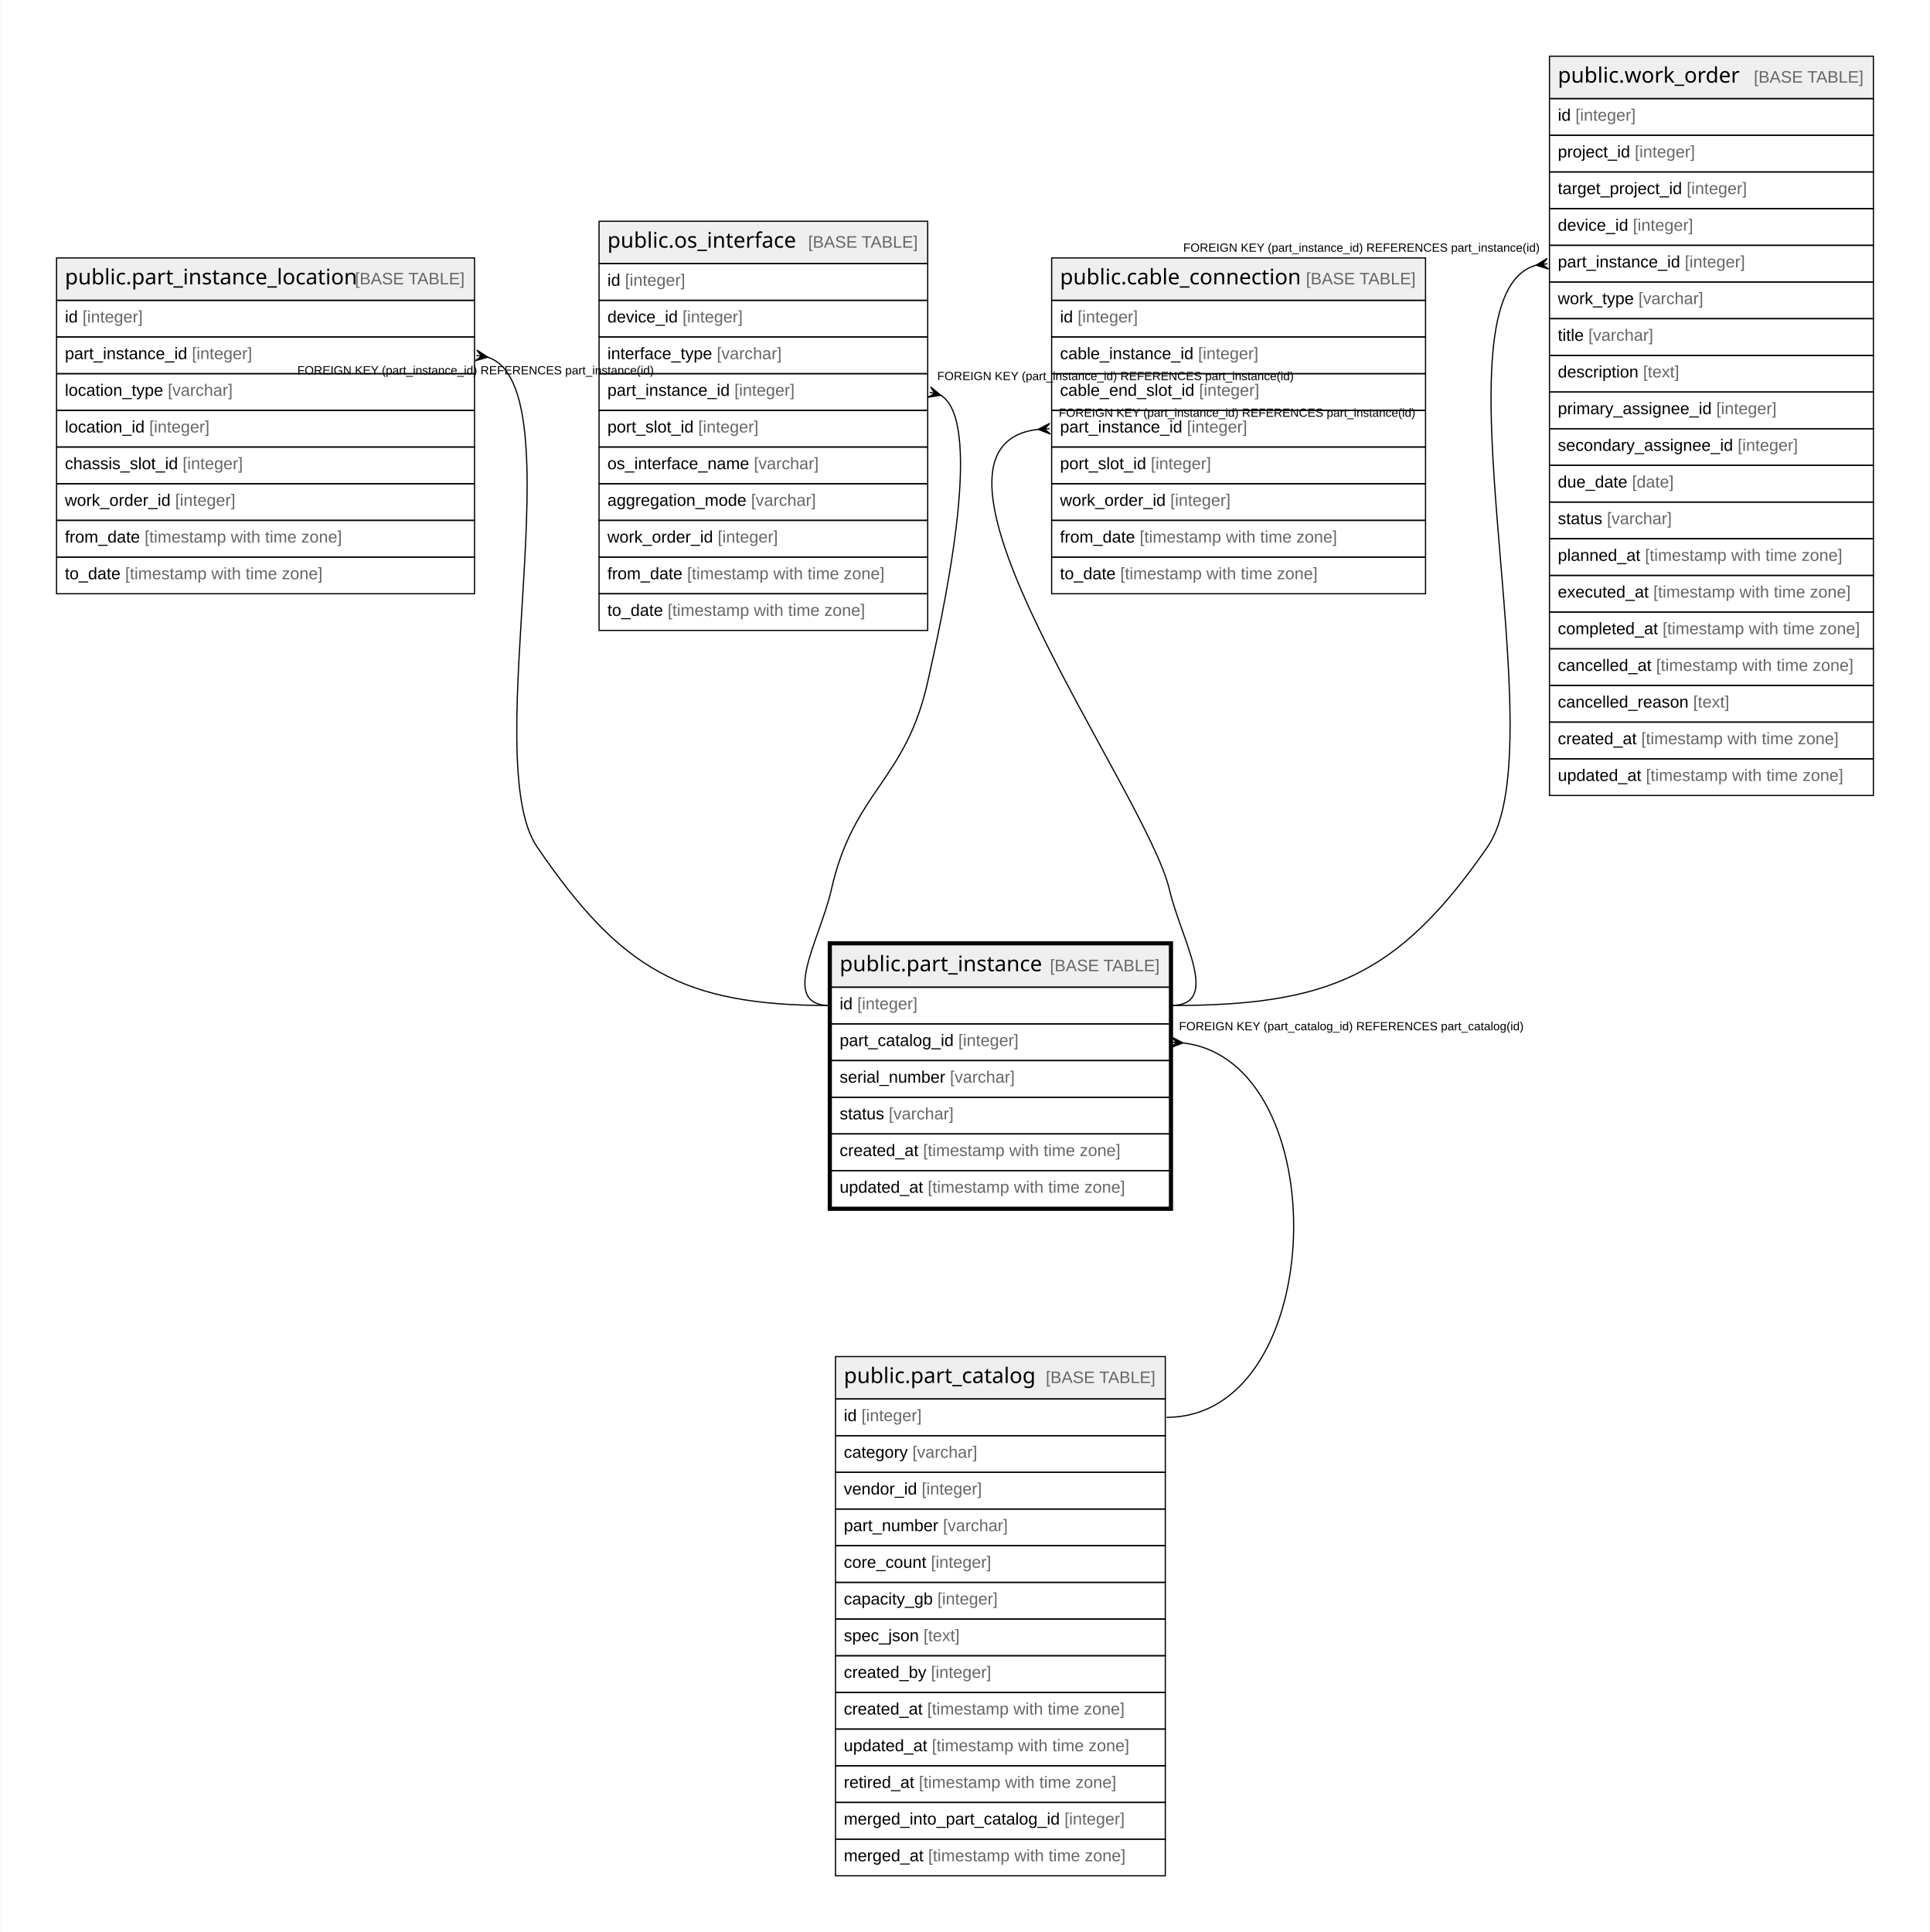
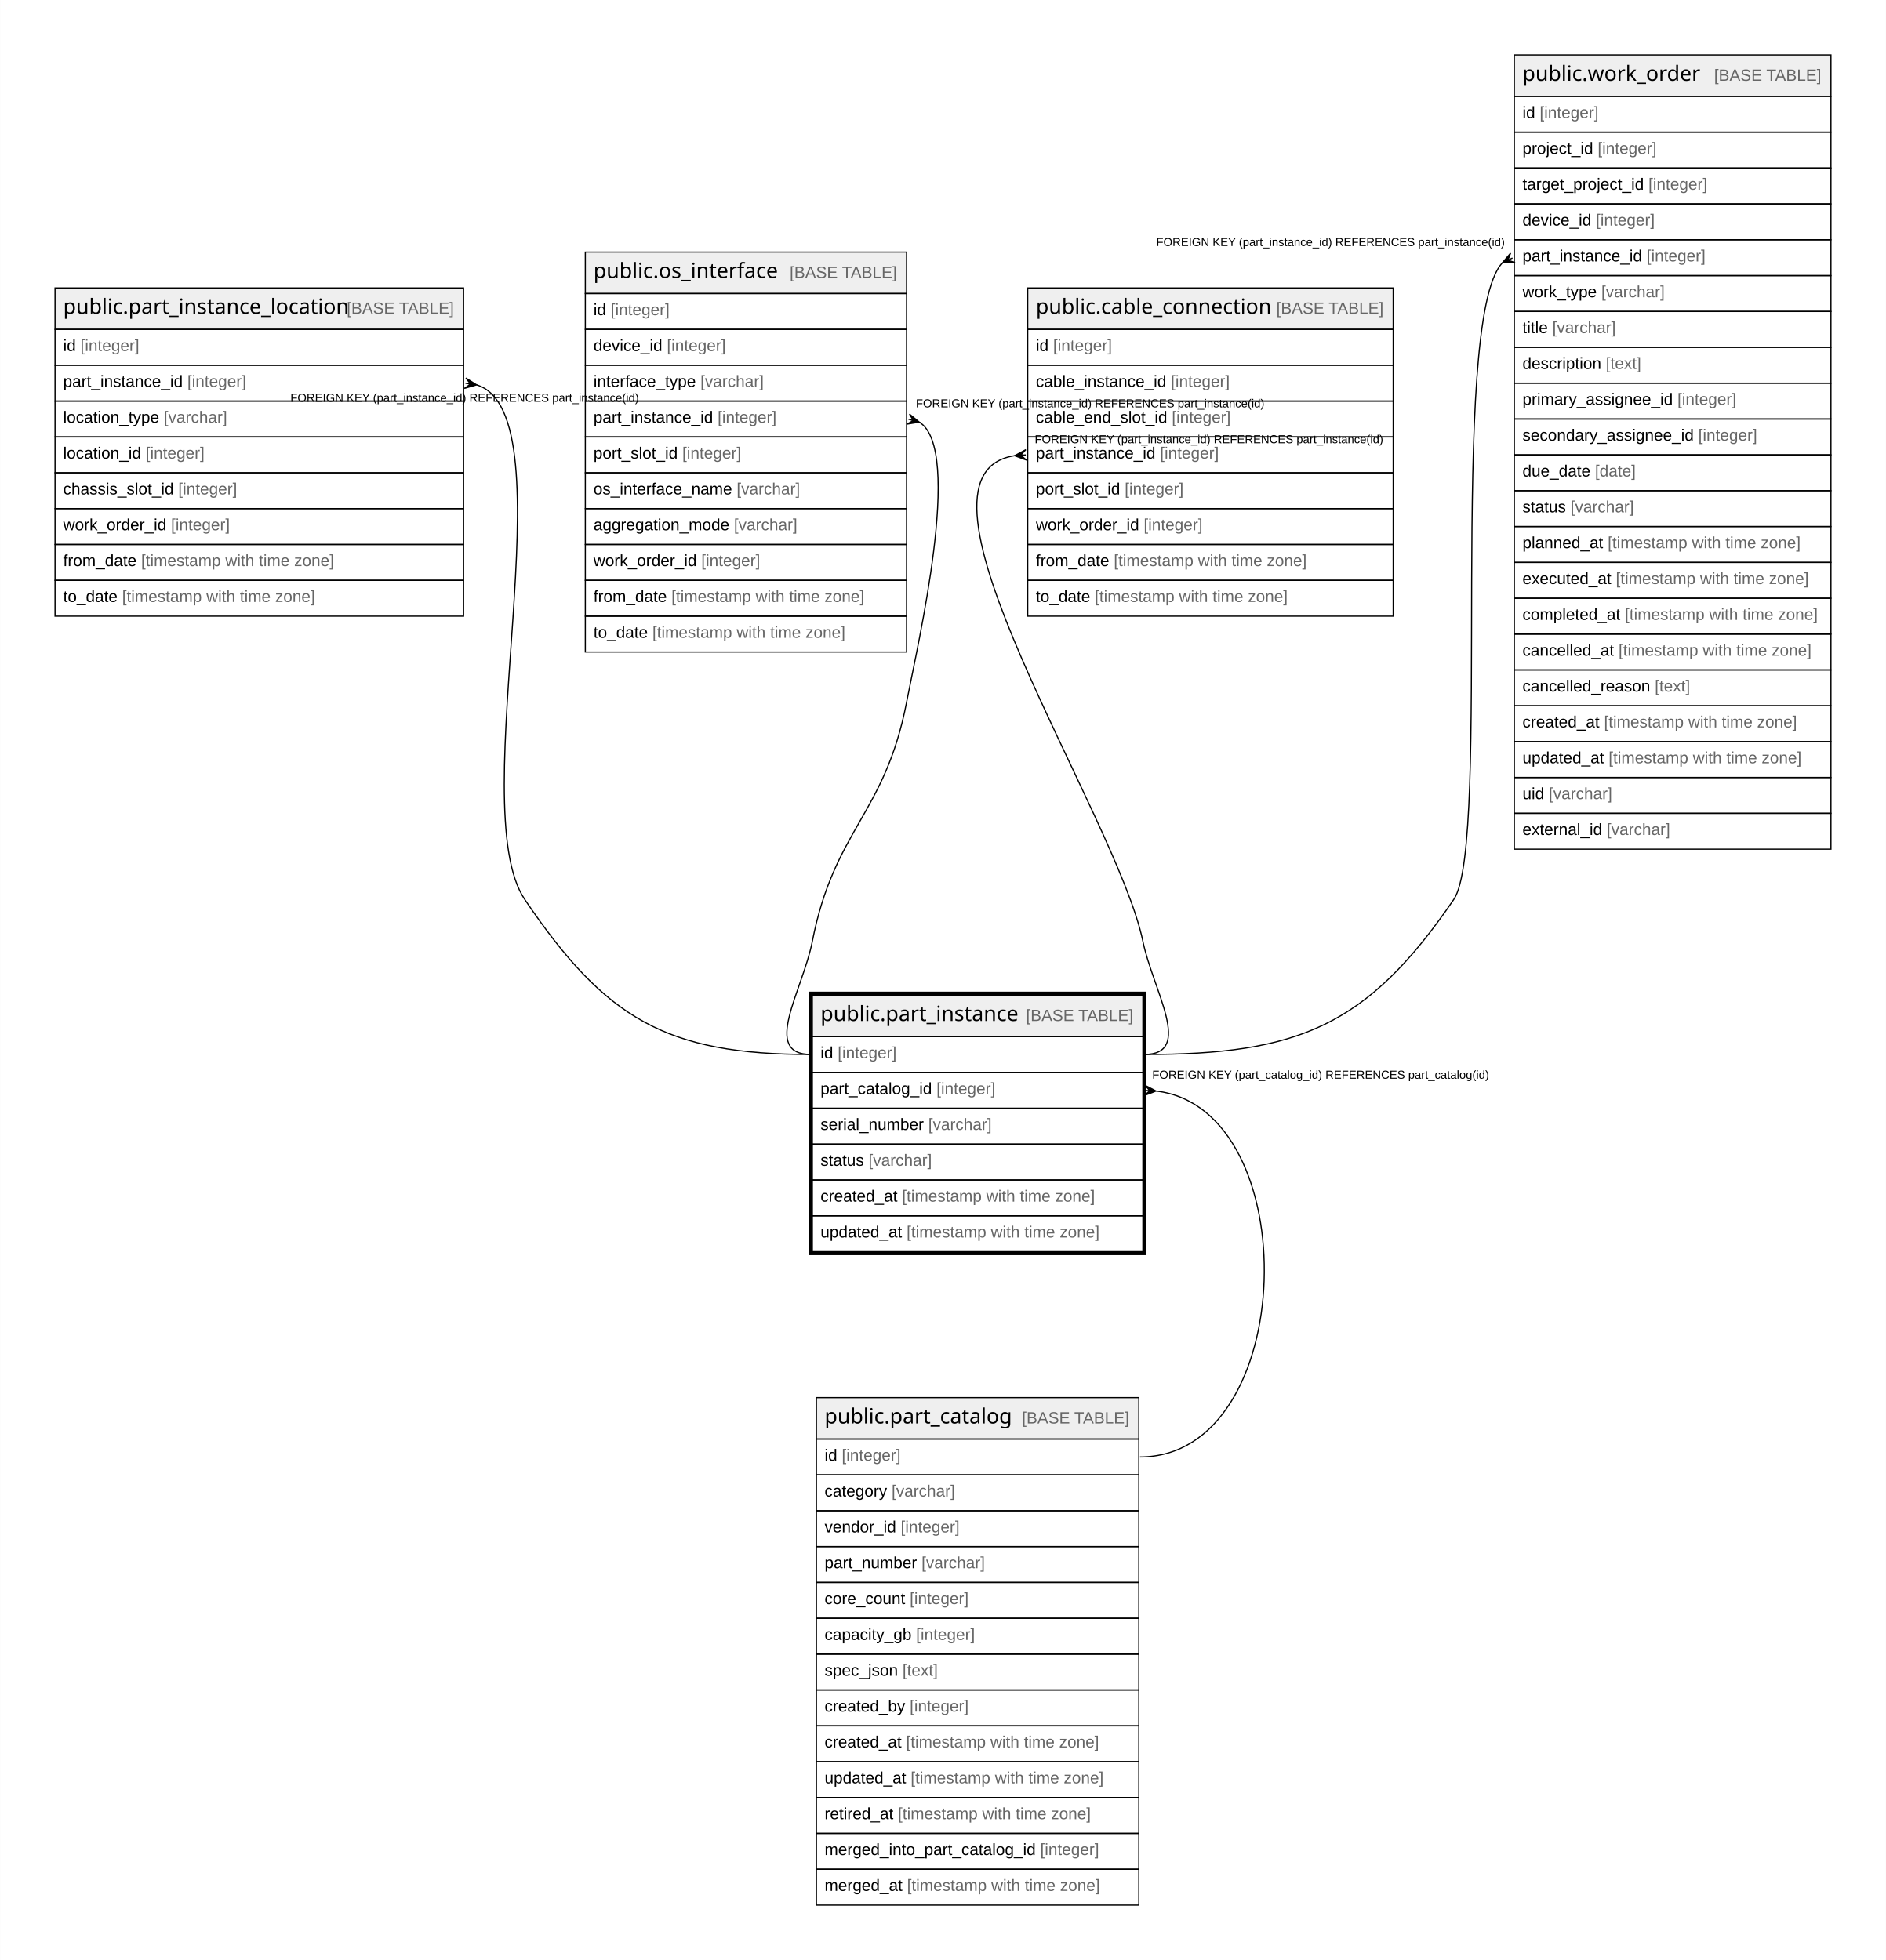
- <svg xmlns="http://www.w3.org/2000/svg" width="1620pt" height="1622pt" viewBox="0.00 0.00 1619.84 1622.40">
-   <g id="graph0" class="graph" transform="scale(1 1) rotate(0) translate(4 1618.4)">
-     <polygon fill="white" stroke="none" points="-4,4 -4,-1618.4 1615.84,-1618.4 1615.84,4 -4,4" />
+ <svg xmlns="http://www.w3.org/2000/svg" width="1620pt" height="1684pt" viewBox="0.00 0.00 1619.84 1684.00">
+   <g id="graph0" class="graph" transform="scale(1 1) rotate(0) translate(4 1680)">
+     <polygon fill="white" stroke="none" points="-4,4 -4,-1680 1615.84,-1680 1615.84,4 -4,4" />
    <g id="node1" class="node">
      <polygon fill="#efefef" stroke="none" points="693.69,-789.4 693.69,-825 977.63,-825 977.63,-789.4 693.69,-789.4" />
      <polygon fill="none" stroke="black" points="693.69,-789.4 693.69,-825 977.63,-825 977.63,-789.4 693.69,-789.4" />
      <text text-anchor="start" x="700.69" y="-802.8" font-family="Arial Bold" font-size="18.00">public.part_instance</text>
      <text text-anchor="start" x="846.14" y="-802.8" font-family="Arial" font-size="14.00">    </text>
      <text text-anchor="start" x="877.26" y="-802.8" font-family="Arial" font-size="14.00" fill="#666666">[BASE TABLE]</text>
      <polygon fill="none" stroke="black" points="693.69,-758.6 693.69,-789.4 977.63,-789.4 977.63,-758.6 693.69,-758.6" />
      <text text-anchor="start" x="700.69" y="-770.8" font-family="Arial" font-size="14.00">id </text>
      <text text-anchor="start" x="715.48" y="-770.8" font-family="Arial" font-size="14.00" fill="#666666">[integer]</text>
      <polygon fill="none" stroke="black" points="693.69,-727.8 693.69,-758.6 977.63,-758.6 977.63,-727.8 693.69,-727.8" />
      <text text-anchor="start" x="700.69" y="-740" font-family="Arial" font-size="14.00">part_catalog_id </text>
      <text text-anchor="start" x="800.32" y="-740" font-family="Arial" font-size="14.00" fill="#666666">[integer]</text>
      <polygon fill="none" stroke="black" points="693.69,-697 693.69,-727.8 977.63,-727.8 977.63,-697 693.69,-697" />
      <text text-anchor="start" x="700.69" y="-709.2" font-family="Arial" font-size="14.00">serial_number </text>
      <text text-anchor="start" x="793.29" y="-709.2" font-family="Arial" font-size="14.00" fill="#666666">[varchar]</text>
      <polygon fill="none" stroke="black" points="693.69,-666.2 693.69,-697 977.63,-697 977.63,-666.2 693.69,-666.2" />
      <text text-anchor="start" x="700.69" y="-678.4" font-family="Arial" font-size="14.00">status </text>
      <text text-anchor="start" x="741.93" y="-678.4" font-family="Arial" font-size="14.00" fill="#666666">[varchar]</text>
      <polygon fill="none" stroke="black" points="693.69,-635.4 693.69,-666.2 977.63,-666.2 977.63,-635.4 693.69,-635.4" />
      <text text-anchor="start" x="700.69" y="-647.6" font-family="Arial" font-size="14.00">created_at </text>
      <text text-anchor="start" x="770.74" y="-647.6" font-family="Arial" font-size="14.00" fill="#666666">[timestamp with time zone]</text>
      <polygon fill="none" stroke="black" points="693.69,-604.6 693.69,-635.4 977.63,-635.4 977.63,-604.6 693.69,-604.6" />
      <text text-anchor="start" x="700.69" y="-616.8" font-family="Arial" font-size="14.00">updated_at </text>
      <text text-anchor="start" x="774.65" y="-616.8" font-family="Arial" font-size="14.00" fill="#666666">[timestamp with time zone]</text>
      <polygon fill="none" stroke="black" stroke-width="3" points="692.19,-603.1 692.19,-826.5 979.13,-826.5 979.13,-603.1 692.19,-603.1" />
    </g>
    <g id="node6" class="node">
      <polygon fill="#efefef" stroke="none" points="697.19,-443.6 697.19,-479.2 974.13,-479.2 974.13,-443.6 697.19,-443.6" />
      <polygon fill="none" stroke="black" points="697.19,-443.6 697.19,-479.2 974.13,-479.2 974.13,-443.6 697.19,-443.6" />
      <text text-anchor="start" x="704.19" y="-457" font-family="Arial Bold" font-size="18.00">public.part_catalog</text>
      <text text-anchor="start" x="842.64" y="-457" font-family="Arial" font-size="14.00">    </text>
      <text text-anchor="start" x="873.76" y="-457" font-family="Arial" font-size="14.00" fill="#666666">[BASE TABLE]</text>
      <polygon fill="none" stroke="black" points="697.19,-412.8 697.19,-443.6 974.13,-443.6 974.13,-412.8 697.19,-412.8" />
      <text text-anchor="start" x="704.19" y="-425" font-family="Arial" font-size="14.00">id </text>
      <text text-anchor="start" x="718.98" y="-425" font-family="Arial" font-size="14.00" fill="#666666">[integer]</text>
      <polygon fill="none" stroke="black" points="697.19,-382 697.19,-412.8 974.13,-412.8 974.13,-382 697.19,-382" />
      <text text-anchor="start" x="704.19" y="-394.2" font-family="Arial" font-size="14.00">category </text>
      <text text-anchor="start" x="761.78" y="-394.2" font-family="Arial" font-size="14.00" fill="#666666">[varchar]</text>
      <polygon fill="none" stroke="black" points="697.19,-351.2 697.19,-382 974.13,-382 974.13,-351.2 697.19,-351.2" />
      <text text-anchor="start" x="704.19" y="-363.4" font-family="Arial" font-size="14.00">vendor_id </text>
      <text text-anchor="start" x="769.57" y="-363.4" font-family="Arial" font-size="14.00" fill="#666666">[integer]</text>
      <polygon fill="none" stroke="black" points="697.19,-320.4 697.19,-351.2 974.13,-351.2 974.13,-320.4 697.19,-320.4" />
      <text text-anchor="start" x="704.19" y="-332.6" font-family="Arial" font-size="14.00">part_number </text>
      <text text-anchor="start" x="787.46" y="-332.6" font-family="Arial" font-size="14.00" fill="#666666">[varchar]</text>
      <polygon fill="none" stroke="black" points="697.19,-289.6 697.19,-320.4 974.13,-320.4 974.13,-289.6 697.19,-289.6" />
      <text text-anchor="start" x="704.19" y="-301.8" font-family="Arial" font-size="14.00">core_count </text>
      <text text-anchor="start" x="777.35" y="-301.8" font-family="Arial" font-size="14.00" fill="#666666">[integer]</text>
      <polygon fill="none" stroke="black" points="697.19,-258.8 697.19,-289.6 974.13,-289.6 974.13,-258.8 697.19,-258.8" />
      <text text-anchor="start" x="704.19" y="-271" font-family="Arial" font-size="14.00">capacity_gb </text>
      <text text-anchor="start" x="782.8" y="-271" font-family="Arial" font-size="14.00" fill="#666666">[integer]</text>
      <polygon fill="none" stroke="black" points="697.19,-228 697.19,-258.8 974.13,-258.8 974.13,-228 697.19,-228" />
      <text text-anchor="start" x="704.19" y="-240.2" font-family="Arial" font-size="14.00">spec_json </text>
      <text text-anchor="start" x="771.12" y="-240.2" font-family="Arial" font-size="14.00" fill="#666666">[text]</text>
      <polygon fill="none" stroke="black" points="697.19,-197.2 697.19,-228 974.13,-228 974.13,-197.2 697.19,-197.2" />
      <text text-anchor="start" x="704.19" y="-209.4" font-family="Arial" font-size="14.00">created_by </text>
      <text text-anchor="start" x="777.35" y="-209.4" font-family="Arial" font-size="14.00" fill="#666666">[integer]</text>
      <polygon fill="none" stroke="black" points="697.19,-166.4 697.19,-197.2 974.13,-197.2 974.13,-166.4 697.19,-166.4" />
      <text text-anchor="start" x="704.19" y="-178.6" font-family="Arial" font-size="14.00">created_at </text>
      <text text-anchor="start" x="774.24" y="-178.6" font-family="Arial" font-size="14.00" fill="#666666">[timestamp with time zone]</text>
      <polygon fill="none" stroke="black" points="697.19,-135.6 697.19,-166.4 974.13,-166.4 974.13,-135.6 697.19,-135.6" />
      <text text-anchor="start" x="704.19" y="-147.8" font-family="Arial" font-size="14.00">updated_at </text>
      <text text-anchor="start" x="778.15" y="-147.8" font-family="Arial" font-size="14.00" fill="#666666">[timestamp with time zone]</text>
      <polygon fill="none" stroke="black" points="697.19,-104.8 697.19,-135.6 974.13,-135.6 974.13,-104.8 697.19,-104.8" />
      <text text-anchor="start" x="704.19" y="-117" font-family="Arial" font-size="14.00">retired_at </text>
      <text text-anchor="start" x="767.23" y="-117" font-family="Arial" font-size="14.00" fill="#666666">[timestamp with time zone]</text>
      <polygon fill="none" stroke="black" points="697.19,-74 697.19,-104.8 974.13,-104.8 974.13,-74 697.19,-74" />
      <text text-anchor="start" x="704.19" y="-86.2" font-family="Arial" font-size="14.00">merged_into_part_catalog_id </text>
      <text text-anchor="start" x="889.43" y="-86.2" font-family="Arial" font-size="14.00" fill="#666666">[integer]</text>
      <polygon fill="none" stroke="black" points="697.19,-43.2 697.19,-74 974.13,-74 974.13,-43.2 697.19,-43.2" />
      <text text-anchor="start" x="704.19" y="-55.4" font-family="Arial" font-size="14.00">merged_at </text>
      <text text-anchor="start" x="775.01" y="-55.4" font-family="Arial" font-size="14.00" fill="#666666">[timestamp with time zone]</text>
    </g>
    <g id="edge5" class="edge">
      <path fill="none" stroke="black" d="M989.02,-742.6C1118.37,-727.41 1111.58,-428.2 975.13,-428.2" />
      <polygon fill="black" stroke="black" points="988.95,-742.61 978.71,-738.69 983.62,-742.91 979.3,-743.16 979.3,-743.16 979.3,-743.16 983.62,-742.91 979.22,-747.67 988.95,-742.61" />
      <text text-anchor="start" x="985.63" y="-753.2" font-family="Arial" font-size="10.00">FOREIGN KEY (part_catalog_id) REFERENCES part_catalog(id)</text>
    </g>
    <g id="node2" class="node">
-       <polygon fill="#efefef" stroke="none" points="43.2,-1366.2 43.2,-1401.8 394.12,-1401.8 394.12,-1366.2 43.2,-1366.2" />
-       <polygon fill="none" stroke="black" points="43.2,-1366.2 43.2,-1401.8 394.12,-1401.8 394.12,-1366.2 43.2,-1366.2" />
-       <text text-anchor="start" x="50.2" y="-1379.6" font-family="Arial Bold" font-size="18.00">public.part_instance_location</text>
-       <text text-anchor="start" x="262.63" y="-1379.6" font-family="Arial" font-size="14.00">    </text>
-       <text text-anchor="start" x="293.75" y="-1379.6" font-family="Arial" font-size="14.00" fill="#666666">[BASE TABLE]</text>
+       <polygon fill="#efefef" stroke="none" points="43.2,-1397 43.2,-1432.6 394.12,-1432.6 394.12,-1397 43.2,-1397" />
+       <polygon fill="none" stroke="black" points="43.2,-1397 43.2,-1432.6 394.12,-1432.6 394.12,-1397 43.2,-1397" />
+       <text text-anchor="start" x="50.2" y="-1410.4" font-family="Arial Bold" font-size="18.00">public.part_instance_location</text>
+       <text text-anchor="start" x="262.63" y="-1410.4" font-family="Arial" font-size="14.00">    </text>
+       <text text-anchor="start" x="293.75" y="-1410.4" font-family="Arial" font-size="14.00" fill="#666666">[BASE TABLE]</text>
+       <polygon fill="none" stroke="black" points="43.2,-1366.2 43.2,-1397 394.12,-1397 394.12,-1366.2 43.2,-1366.2" />
+       <text text-anchor="start" x="50.2" y="-1378.4" font-family="Arial" font-size="14.00">id </text>
+       <text text-anchor="start" x="64.99" y="-1378.4" font-family="Arial" font-size="14.00" fill="#666666">[integer]</text>
      <polygon fill="none" stroke="black" points="43.2,-1335.4 43.2,-1366.2 394.12,-1366.2 394.12,-1335.4 43.2,-1335.4" />
-       <text text-anchor="start" x="50.2" y="-1347.6" font-family="Arial" font-size="14.00">id </text>
-       <text text-anchor="start" x="64.99" y="-1347.6" font-family="Arial" font-size="14.00" fill="#666666">[integer]</text>
+       <text text-anchor="start" x="50.2" y="-1347.6" font-family="Arial" font-size="14.00">part_instance_id </text>
+       <text text-anchor="start" x="156.83" y="-1347.6" font-family="Arial" font-size="14.00" fill="#666666">[integer]</text>
      <polygon fill="none" stroke="black" points="43.2,-1304.6 43.2,-1335.4 394.12,-1335.4 394.12,-1304.6 43.2,-1304.6" />
-       <text text-anchor="start" x="50.2" y="-1316.8" font-family="Arial" font-size="14.00">part_instance_id </text>
-       <text text-anchor="start" x="156.83" y="-1316.8" font-family="Arial" font-size="14.00" fill="#666666">[integer]</text>
+       <text text-anchor="start" x="50.2" y="-1316.8" font-family="Arial" font-size="14.00">location_type </text>
+       <text text-anchor="start" x="136.59" y="-1316.8" font-family="Arial" font-size="14.00" fill="#666666">[varchar]</text>
      <polygon fill="none" stroke="black" points="43.2,-1273.8 43.2,-1304.6 394.12,-1304.6 394.12,-1273.8 43.2,-1273.8" />
-       <text text-anchor="start" x="50.2" y="-1286" font-family="Arial" font-size="14.00">location_type </text>
-       <text text-anchor="start" x="136.59" y="-1286" font-family="Arial" font-size="14.00" fill="#666666">[varchar]</text>
+       <text text-anchor="start" x="50.2" y="-1286" font-family="Arial" font-size="14.00">location_id </text>
+       <text text-anchor="start" x="121.03" y="-1286" font-family="Arial" font-size="14.00" fill="#666666">[integer]</text>
      <polygon fill="none" stroke="black" points="43.2,-1243 43.2,-1273.8 394.12,-1273.8 394.12,-1243 43.2,-1243" />
-       <text text-anchor="start" x="50.2" y="-1255.2" font-family="Arial" font-size="14.00">location_id </text>
-       <text text-anchor="start" x="121.03" y="-1255.2" font-family="Arial" font-size="14.00" fill="#666666">[integer]</text>
+       <text text-anchor="start" x="50.2" y="-1255.2" font-family="Arial" font-size="14.00">chassis_slot_id </text>
+       <text text-anchor="start" x="149.03" y="-1255.2" font-family="Arial" font-size="14.00" fill="#666666">[integer]</text>
      <polygon fill="none" stroke="black" points="43.2,-1212.2 43.2,-1243 394.12,-1243 394.12,-1212.2 43.2,-1212.2" />
-       <text text-anchor="start" x="50.2" y="-1224.4" font-family="Arial" font-size="14.00">chassis_slot_id </text>
-       <text text-anchor="start" x="149.03" y="-1224.4" font-family="Arial" font-size="14.00" fill="#666666">[integer]</text>
+       <text text-anchor="start" x="50.2" y="-1224.4" font-family="Arial" font-size="14.00">work_order_id </text>
+       <text text-anchor="start" x="142.8" y="-1224.4" font-family="Arial" font-size="14.00" fill="#666666">[integer]</text>
      <polygon fill="none" stroke="black" points="43.2,-1181.4 43.2,-1212.2 394.12,-1212.2 394.12,-1181.4 43.2,-1181.4" />
-       <text text-anchor="start" x="50.2" y="-1193.6" font-family="Arial" font-size="14.00">work_order_id </text>
-       <text text-anchor="start" x="142.8" y="-1193.6" font-family="Arial" font-size="14.00" fill="#666666">[integer]</text>
+       <text text-anchor="start" x="50.2" y="-1193.6" font-family="Arial" font-size="14.00">from_date </text>
+       <text text-anchor="start" x="117.12" y="-1193.6" font-family="Arial" font-size="14.00" fill="#666666">[timestamp with time zone]</text>
      <polygon fill="none" stroke="black" points="43.2,-1150.6 43.2,-1181.4 394.12,-1181.4 394.12,-1150.6 43.2,-1150.6" />
-       <text text-anchor="start" x="50.2" y="-1162.8" font-family="Arial" font-size="14.00">from_date </text>
-       <text text-anchor="start" x="117.12" y="-1162.8" font-family="Arial" font-size="14.00" fill="#666666">[timestamp with time zone]</text>
-       <polygon fill="none" stroke="black" points="43.2,-1119.8 43.2,-1150.6 394.12,-1150.6 394.12,-1119.8 43.2,-1119.8" />
-       <text text-anchor="start" x="50.2" y="-1132" font-family="Arial" font-size="14.00">to_date </text>
-       <text text-anchor="start" x="100.8" y="-1132" font-family="Arial" font-size="14.00" fill="#666666">[timestamp with time zone]</text>
+       <text text-anchor="start" x="50.2" y="-1162.8" font-family="Arial" font-size="14.00">to_date </text>
+       <text text-anchor="start" x="100.8" y="-1162.8" font-family="Arial" font-size="14.00" fill="#666666">[timestamp with time zone]</text>
    </g>
    <g id="edge1" class="edge">
-       <path fill="none" stroke="black" d="M405.12,-1318.5C480.52,-1294.11 396.55,-980.55 446.66,-907.2 516.81,-804.53 568.35,-774 692.69,-774" />
-       <polygon fill="black" stroke="black" points="405.34,-1318.46 394.78,-1315.5 400.07,-1319.26 395.78,-1319.9 395.78,-1319.9 395.78,-1319.9 400.07,-1319.26 396.12,-1324.4 405.34,-1318.46" />
-       <text text-anchor="start" x="245.35" y="-1304" font-family="Arial" font-size="10.00">FOREIGN KEY (part_instance_id) REFERENCES part_instance(id)</text>
+       <path fill="none" stroke="black" d="M405.35,-1349.34C486.91,-1324.36 393.09,-986.33 446.66,-907.2 516.37,-804.23 568.35,-774 692.69,-774" />
+       <polygon fill="black" stroke="black" points="405.35,-1349.34 394.82,-1346.3 400.07,-1350.09 395.78,-1350.71 395.78,-1350.71 395.78,-1350.71 400.07,-1350.09 396.09,-1355.21 405.35,-1349.34" />
+       <text text-anchor="start" x="245.35" y="-1334.8" font-family="Arial" font-size="10.00">FOREIGN KEY (part_instance_id) REFERENCES part_instance(id)</text>
    </g>
    <g id="node3" class="node">
-       <polygon fill="#efefef" stroke="none" points="498.69,-1397 498.69,-1432.6 774.63,-1432.6 774.63,-1397 498.69,-1397" />
-       <polygon fill="none" stroke="black" points="498.69,-1397 498.69,-1432.6 774.63,-1432.6 774.63,-1397 498.69,-1397" />
-       <text text-anchor="start" x="505.69" y="-1410.4" font-family="Arial Bold" font-size="18.00">public.os_interface</text>
-       <text text-anchor="start" x="643.14" y="-1410.4" font-family="Arial" font-size="14.00">    </text>
-       <text text-anchor="start" x="674.25" y="-1410.4" font-family="Arial" font-size="14.00" fill="#666666">[BASE TABLE]</text>
+       <polygon fill="#efefef" stroke="none" points="498.69,-1427.8 498.69,-1463.4 774.63,-1463.4 774.63,-1427.8 498.69,-1427.8" />
+       <polygon fill="none" stroke="black" points="498.69,-1427.8 498.69,-1463.4 774.63,-1463.4 774.63,-1427.8 498.69,-1427.8" />
+       <text text-anchor="start" x="505.69" y="-1441.2" font-family="Arial Bold" font-size="18.00">public.os_interface</text>
+       <text text-anchor="start" x="643.14" y="-1441.2" font-family="Arial" font-size="14.00">    </text>
+       <text text-anchor="start" x="674.25" y="-1441.2" font-family="Arial" font-size="14.00" fill="#666666">[BASE TABLE]</text>
+       <polygon fill="none" stroke="black" points="498.69,-1397 498.69,-1427.8 774.63,-1427.8 774.63,-1397 498.69,-1397" />
+       <text text-anchor="start" x="505.69" y="-1409.2" font-family="Arial" font-size="14.00">id </text>
+       <text text-anchor="start" x="520.48" y="-1409.2" font-family="Arial" font-size="14.00" fill="#666666">[integer]</text>
      <polygon fill="none" stroke="black" points="498.69,-1366.2 498.69,-1397 774.63,-1397 774.63,-1366.2 498.69,-1366.2" />
-       <text text-anchor="start" x="505.69" y="-1378.4" font-family="Arial" font-size="14.00">id </text>
-       <text text-anchor="start" x="520.48" y="-1378.4" font-family="Arial" font-size="14.00" fill="#666666">[integer]</text>
+       <text text-anchor="start" x="505.69" y="-1378.4" font-family="Arial" font-size="14.00">device_id </text>
+       <text text-anchor="start" x="568.74" y="-1378.4" font-family="Arial" font-size="14.00" fill="#666666">[integer]</text>
      <polygon fill="none" stroke="black" points="498.69,-1335.4 498.69,-1366.2 774.63,-1366.2 774.63,-1335.4 498.69,-1335.4" />
-       <text text-anchor="start" x="505.69" y="-1347.6" font-family="Arial" font-size="14.00">device_id </text>
-       <text text-anchor="start" x="568.74" y="-1347.6" font-family="Arial" font-size="14.00" fill="#666666">[integer]</text>
+       <text text-anchor="start" x="505.69" y="-1347.6" font-family="Arial" font-size="14.00">interface_type </text>
+       <text text-anchor="start" x="597.53" y="-1347.6" font-family="Arial" font-size="14.00" fill="#666666">[varchar]</text>
      <polygon fill="none" stroke="black" points="498.69,-1304.6 498.69,-1335.4 774.63,-1335.4 774.63,-1304.6 498.69,-1304.6" />
-       <text text-anchor="start" x="505.69" y="-1316.8" font-family="Arial" font-size="14.00">interface_type </text>
-       <text text-anchor="start" x="597.53" y="-1316.8" font-family="Arial" font-size="14.00" fill="#666666">[varchar]</text>
+       <text text-anchor="start" x="505.69" y="-1316.8" font-family="Arial" font-size="14.00">part_instance_id </text>
+       <text text-anchor="start" x="612.32" y="-1316.8" font-family="Arial" font-size="14.00" fill="#666666">[integer]</text>
      <polygon fill="none" stroke="black" points="498.69,-1273.8 498.69,-1304.6 774.63,-1304.6 774.63,-1273.8 498.69,-1273.8" />
-       <text text-anchor="start" x="505.69" y="-1286" font-family="Arial" font-size="14.00">part_instance_id </text>
-       <text text-anchor="start" x="612.32" y="-1286" font-family="Arial" font-size="14.00" fill="#666666">[integer]</text>
+       <text text-anchor="start" x="505.69" y="-1286" font-family="Arial" font-size="14.00">port_slot_id </text>
+       <text text-anchor="start" x="581.96" y="-1286" font-family="Arial" font-size="14.00" fill="#666666">[integer]</text>
      <polygon fill="none" stroke="black" points="498.69,-1243 498.69,-1273.8 774.63,-1273.8 774.63,-1243 498.69,-1243" />
-       <text text-anchor="start" x="505.69" y="-1255.2" font-family="Arial" font-size="14.00">port_slot_id </text>
-       <text text-anchor="start" x="581.96" y="-1255.2" font-family="Arial" font-size="14.00" fill="#666666">[integer]</text>
+       <text text-anchor="start" x="505.69" y="-1255.2" font-family="Arial" font-size="14.00">os_interface_name </text>
+       <text text-anchor="start" x="628.66" y="-1255.2" font-family="Arial" font-size="14.00" fill="#666666">[varchar]</text>
      <polygon fill="none" stroke="black" points="498.69,-1212.2 498.69,-1243 774.63,-1243 774.63,-1212.2 498.69,-1212.2" />
-       <text text-anchor="start" x="505.69" y="-1224.4" font-family="Arial" font-size="14.00">os_interface_name </text>
-       <text text-anchor="start" x="628.66" y="-1224.4" font-family="Arial" font-size="14.00" fill="#666666">[varchar]</text>
+       <text text-anchor="start" x="505.69" y="-1224.4" font-family="Arial" font-size="14.00">aggregation_mode </text>
+       <text text-anchor="start" x="626.34" y="-1224.4" font-family="Arial" font-size="14.00" fill="#666666">[varchar]</text>
      <polygon fill="none" stroke="black" points="498.69,-1181.4 498.69,-1212.2 774.63,-1212.2 774.63,-1181.4 498.69,-1181.4" />
-       <text text-anchor="start" x="505.69" y="-1193.6" font-family="Arial" font-size="14.00">aggregation_mode </text>
-       <text text-anchor="start" x="626.34" y="-1193.6" font-family="Arial" font-size="14.00" fill="#666666">[varchar]</text>
+       <text text-anchor="start" x="505.69" y="-1193.6" font-family="Arial" font-size="14.00">work_order_id </text>
+       <text text-anchor="start" x="598.29" y="-1193.6" font-family="Arial" font-size="14.00" fill="#666666">[integer]</text>
      <polygon fill="none" stroke="black" points="498.69,-1150.6 498.69,-1181.4 774.63,-1181.4 774.63,-1150.6 498.69,-1150.6" />
-       <text text-anchor="start" x="505.69" y="-1162.8" font-family="Arial" font-size="14.00">work_order_id </text>
-       <text text-anchor="start" x="598.29" y="-1162.8" font-family="Arial" font-size="14.00" fill="#666666">[integer]</text>
+       <text text-anchor="start" x="505.69" y="-1162.8" font-family="Arial" font-size="14.00">from_date </text>
+       <text text-anchor="start" x="572.62" y="-1162.8" font-family="Arial" font-size="14.00" fill="#666666">[timestamp with time zone]</text>
      <polygon fill="none" stroke="black" points="498.69,-1119.8 498.69,-1150.6 774.63,-1150.6 774.63,-1119.8 498.69,-1119.8" />
-       <text text-anchor="start" x="505.69" y="-1132" font-family="Arial" font-size="14.00">from_date </text>
-       <text text-anchor="start" x="572.62" y="-1132" font-family="Arial" font-size="14.00" fill="#666666">[timestamp with time zone]</text>
-       <polygon fill="none" stroke="black" points="498.69,-1089 498.69,-1119.8 774.63,-1119.8 774.63,-1089 498.69,-1089" />
-       <text text-anchor="start" x="505.69" y="-1101.2" font-family="Arial" font-size="14.00">to_date </text>
-       <text text-anchor="start" x="556.29" y="-1101.2" font-family="Arial" font-size="14.00" fill="#666666">[timestamp with time zone]</text>
+       <text text-anchor="start" x="505.69" y="-1132" font-family="Arial" font-size="14.00">to_date </text>
+       <text text-anchor="start" x="556.29" y="-1132" font-family="Arial" font-size="14.00" fill="#666666">[timestamp with time zone]</text>
    </g>
    <g id="edge2" class="edge">
-       <path fill="none" stroke="black" d="M785.64,-1286.49C823.78,-1263.08 785.56,-1094.88 774.63,-1045.8 756.04,-962.31 712.54,-954.63 693.69,-871.2 684.17,-829.06 649.49,-774 692.69,-774" />
-       <polygon fill="black" stroke="black" points="785.6,-1286.5 774.77,-1284.77 780.45,-1287.89 776.27,-1289.03 776.27,-1289.03 776.27,-1289.03 780.45,-1287.89 777.13,-1293.46 785.6,-1286.5" />
-       <text text-anchor="start" x="782.63" y="-1299.2" font-family="Arial" font-size="10.00">FOREIGN KEY (part_instance_id) REFERENCES part_instance(id)</text>
+       <path fill="none" stroke="black" d="M785.61,-1317.29C823.58,-1293.92 784.11,-1125.98 774.63,-1076.6 756.12,-980.24 712.49,-967.5 693.69,-871.2 685.41,-828.8 649.49,-774 692.69,-774" />
+       <polygon fill="black" stroke="black" points="785.6,-1317.3 774.77,-1315.57 780.45,-1318.69 776.27,-1319.82 776.27,-1319.82 776.27,-1319.82 780.45,-1318.69 777.13,-1324.26 785.6,-1317.3" />
+       <text text-anchor="start" x="782.63" y="-1330" font-family="Arial" font-size="10.00">FOREIGN KEY (part_instance_id) REFERENCES part_instance(id)</text>
    </g>
    <g id="node4" class="node">
-       <polygon fill="#efefef" stroke="none" points="878.7,-1366.2 878.7,-1401.8 1192.62,-1401.8 1192.62,-1366.2 878.7,-1366.2" />
-       <polygon fill="none" stroke="black" points="878.7,-1366.2 878.7,-1401.8 1192.62,-1401.8 1192.62,-1366.2 878.7,-1366.2" />
-       <text text-anchor="start" x="885.7" y="-1379.6" font-family="Arial Bold" font-size="18.00">public.cable_connection</text>
-       <text text-anchor="start" x="1061.13" y="-1379.6" font-family="Arial" font-size="14.00">    </text>
-       <text text-anchor="start" x="1092.25" y="-1379.6" font-family="Arial" font-size="14.00" fill="#666666">[BASE TABLE]</text>
+       <polygon fill="#efefef" stroke="none" points="878.7,-1397 878.7,-1432.6 1192.62,-1432.6 1192.62,-1397 878.7,-1397" />
+       <polygon fill="none" stroke="black" points="878.7,-1397 878.7,-1432.6 1192.62,-1432.6 1192.62,-1397 878.7,-1397" />
+       <text text-anchor="start" x="885.7" y="-1410.4" font-family="Arial Bold" font-size="18.00">public.cable_connection</text>
+       <text text-anchor="start" x="1061.13" y="-1410.4" font-family="Arial" font-size="14.00">    </text>
+       <text text-anchor="start" x="1092.25" y="-1410.4" font-family="Arial" font-size="14.00" fill="#666666">[BASE TABLE]</text>
+       <polygon fill="none" stroke="black" points="878.7,-1366.2 878.7,-1397 1192.62,-1397 1192.62,-1366.2 878.7,-1366.2" />
+       <text text-anchor="start" x="885.7" y="-1378.4" font-family="Arial" font-size="14.00">id </text>
+       <text text-anchor="start" x="900.49" y="-1378.4" font-family="Arial" font-size="14.00" fill="#666666">[integer]</text>
      <polygon fill="none" stroke="black" points="878.7,-1335.4 878.7,-1366.2 1192.62,-1366.2 1192.62,-1335.4 878.7,-1335.4" />
-       <text text-anchor="start" x="885.7" y="-1347.6" font-family="Arial" font-size="14.00">id </text>
-       <text text-anchor="start" x="900.49" y="-1347.6" font-family="Arial" font-size="14.00" fill="#666666">[integer]</text>
+       <text text-anchor="start" x="885.7" y="-1347.6" font-family="Arial" font-size="14.00">cable_instance_id </text>
+       <text text-anchor="start" x="1001.67" y="-1347.6" font-family="Arial" font-size="14.00" fill="#666666">[integer]</text>
      <polygon fill="none" stroke="black" points="878.7,-1304.6 878.7,-1335.4 1192.62,-1335.4 1192.62,-1304.6 878.7,-1304.6" />
-       <text text-anchor="start" x="885.7" y="-1316.8" font-family="Arial" font-size="14.00">cable_instance_id </text>
-       <text text-anchor="start" x="1001.67" y="-1316.8" font-family="Arial" font-size="14.00" fill="#666666">[integer]</text>
+       <text text-anchor="start" x="885.7" y="-1316.8" font-family="Arial" font-size="14.00">cable_end_slot_id </text>
+       <text text-anchor="start" x="1002.46" y="-1316.8" font-family="Arial" font-size="14.00" fill="#666666">[integer]</text>
      <polygon fill="none" stroke="black" points="878.7,-1273.8 878.7,-1304.6 1192.62,-1304.6 1192.62,-1273.8 878.7,-1273.8" />
-       <text text-anchor="start" x="885.7" y="-1286" font-family="Arial" font-size="14.00">cable_end_slot_id </text>
-       <text text-anchor="start" x="1002.46" y="-1286" font-family="Arial" font-size="14.00" fill="#666666">[integer]</text>
+       <text text-anchor="start" x="885.7" y="-1286" font-family="Arial" font-size="14.00">part_instance_id </text>
+       <text text-anchor="start" x="992.33" y="-1286" font-family="Arial" font-size="14.00" fill="#666666">[integer]</text>
      <polygon fill="none" stroke="black" points="878.7,-1243 878.7,-1273.8 1192.62,-1273.8 1192.62,-1243 878.7,-1243" />
-       <text text-anchor="start" x="885.7" y="-1255.2" font-family="Arial" font-size="14.00">part_instance_id </text>
-       <text text-anchor="start" x="992.33" y="-1255.2" font-family="Arial" font-size="14.00" fill="#666666">[integer]</text>
+       <text text-anchor="start" x="885.7" y="-1255.2" font-family="Arial" font-size="14.00">port_slot_id </text>
+       <text text-anchor="start" x="961.97" y="-1255.2" font-family="Arial" font-size="14.00" fill="#666666">[integer]</text>
      <polygon fill="none" stroke="black" points="878.7,-1212.2 878.7,-1243 1192.62,-1243 1192.62,-1212.2 878.7,-1212.2" />
-       <text text-anchor="start" x="885.7" y="-1224.4" font-family="Arial" font-size="14.00">port_slot_id </text>
-       <text text-anchor="start" x="961.97" y="-1224.4" font-family="Arial" font-size="14.00" fill="#666666">[integer]</text>
+       <text text-anchor="start" x="885.7" y="-1224.4" font-family="Arial" font-size="14.00">work_order_id </text>
+       <text text-anchor="start" x="978.3" y="-1224.4" font-family="Arial" font-size="14.00" fill="#666666">[integer]</text>
      <polygon fill="none" stroke="black" points="878.7,-1181.4 878.7,-1212.2 1192.62,-1212.2 1192.62,-1181.4 878.7,-1181.4" />
-       <text text-anchor="start" x="885.7" y="-1193.6" font-family="Arial" font-size="14.00">work_order_id </text>
-       <text text-anchor="start" x="978.3" y="-1193.6" font-family="Arial" font-size="14.00" fill="#666666">[integer]</text>
+       <text text-anchor="start" x="885.7" y="-1193.6" font-family="Arial" font-size="14.00">from_date </text>
+       <text text-anchor="start" x="952.62" y="-1193.6" font-family="Arial" font-size="14.00" fill="#666666">[timestamp with time zone]</text>
      <polygon fill="none" stroke="black" points="878.7,-1150.6 878.7,-1181.4 1192.62,-1181.4 1192.62,-1150.6 878.7,-1150.6" />
-       <text text-anchor="start" x="885.7" y="-1162.8" font-family="Arial" font-size="14.00">from_date </text>
-       <text text-anchor="start" x="952.62" y="-1162.8" font-family="Arial" font-size="14.00" fill="#666666">[timestamp with time zone]</text>
-       <polygon fill="none" stroke="black" points="878.7,-1119.8 878.7,-1150.6 1192.62,-1150.6 1192.62,-1119.8 878.7,-1119.8" />
-       <text text-anchor="start" x="885.7" y="-1132" font-family="Arial" font-size="14.00">to_date </text>
-       <text text-anchor="start" x="936.3" y="-1132" font-family="Arial" font-size="14.00" fill="#666666">[timestamp with time zone]</text>
+       <text text-anchor="start" x="885.7" y="-1162.8" font-family="Arial" font-size="14.00">to_date </text>
+       <text text-anchor="start" x="936.3" y="-1162.8" font-family="Arial" font-size="14.00" fill="#666666">[timestamp with time zone]</text>
    </g>
    <g id="edge3" class="edge">
-       <path fill="none" stroke="black" d="M867.6,-1257.87C741.69,-1243.74 958.4,-953.51 977.63,-871.2 987.46,-829.13 1021.83,-774 978.63,-774" />
-       <polygon fill="black" stroke="black" points="867.38,-1257.85 877.13,-1262.88 872.71,-1258.14 877.03,-1258.36 877.03,-1258.36 877.03,-1258.36 872.71,-1258.14 877.6,-1253.89 867.38,-1257.85" />
-       <text text-anchor="start" x="884.7" y="-1268.4" font-family="Arial" font-size="10.00">FOREIGN KEY (part_instance_id) REFERENCES part_instance(id)</text>
+       <path fill="none" stroke="black" d="M867.43,-1288.48C758.99,-1272.04 955.12,-980.31 977.63,-871.2 986.36,-828.89 1021.83,-774 978.63,-774" />
+       <polygon fill="black" stroke="black" points="867.39,-1288.47 877.05,-1293.67 872.71,-1288.85 877.03,-1289.15 877.03,-1289.15 877.03,-1289.15 872.71,-1288.85 877.68,-1284.69 867.39,-1288.47" />
+       <text text-anchor="start" x="884.7" y="-1299.2" font-family="Arial" font-size="10.00">FOREIGN KEY (part_instance_id) REFERENCES part_instance(id)</text>
    </g>
    <g id="node5" class="node">
-       <polygon fill="#efefef" stroke="none" points="1296.68,-1535.6 1296.68,-1571.2 1568.64,-1571.2 1568.64,-1535.6 1296.68,-1535.6" />
-       <polygon fill="none" stroke="black" points="1296.68,-1535.6 1296.68,-1571.2 1568.64,-1571.2 1568.64,-1535.6 1296.68,-1535.6" />
-       <text text-anchor="start" x="1303.68" y="-1549" font-family="Arial Bold" font-size="18.00">public.work_order</text>
-       <text text-anchor="start" x="1437.15" y="-1549" font-family="Arial" font-size="14.00">    </text>
-       <text text-anchor="start" x="1468.26" y="-1549" font-family="Arial" font-size="14.00" fill="#666666">[BASE TABLE]</text>
+       <polygon fill="#efefef" stroke="none" points="1296.68,-1597.2 1296.68,-1632.8 1568.64,-1632.8 1568.64,-1597.2 1296.68,-1597.2" />
+       <polygon fill="none" stroke="black" points="1296.68,-1597.2 1296.68,-1632.8 1568.64,-1632.8 1568.64,-1597.2 1296.68,-1597.2" />
+       <text text-anchor="start" x="1303.68" y="-1610.6" font-family="Arial Bold" font-size="18.00">public.work_order</text>
+       <text text-anchor="start" x="1437.15" y="-1610.6" font-family="Arial" font-size="14.00">    </text>
+       <text text-anchor="start" x="1468.26" y="-1610.6" font-family="Arial" font-size="14.00" fill="#666666">[BASE TABLE]</text>
+       <polygon fill="none" stroke="black" points="1296.68,-1566.4 1296.68,-1597.2 1568.64,-1597.2 1568.64,-1566.4 1296.68,-1566.4" />
+       <text text-anchor="start" x="1303.68" y="-1578.6" font-family="Arial" font-size="14.00">id </text>
+       <text text-anchor="start" x="1318.47" y="-1578.6" font-family="Arial" font-size="14.00" fill="#666666">[integer]</text>
+       <polygon fill="none" stroke="black" points="1296.68,-1535.6 1296.68,-1566.4 1568.64,-1566.4 1568.64,-1535.6 1296.68,-1535.6" />
+       <text text-anchor="start" x="1303.68" y="-1547.8" font-family="Arial" font-size="14.00">project_id </text>
+       <text text-anchor="start" x="1368.28" y="-1547.8" font-family="Arial" font-size="14.00" fill="#666666">[integer]</text>
      <polygon fill="none" stroke="black" points="1296.68,-1504.8 1296.68,-1535.6 1568.64,-1535.6 1568.64,-1504.8 1296.68,-1504.8" />
-       <text text-anchor="start" x="1303.68" y="-1517" font-family="Arial" font-size="14.00">id </text>
-       <text text-anchor="start" x="1318.47" y="-1517" font-family="Arial" font-size="14.00" fill="#666666">[integer]</text>
+       <text text-anchor="start" x="1303.68" y="-1517" font-family="Arial" font-size="14.00">target_project_id </text>
+       <text text-anchor="start" x="1411.86" y="-1517" font-family="Arial" font-size="14.00" fill="#666666">[integer]</text>
      <polygon fill="none" stroke="black" points="1296.68,-1474 1296.68,-1504.8 1568.64,-1504.8 1568.64,-1474 1296.68,-1474" />
-       <text text-anchor="start" x="1303.68" y="-1486.2" font-family="Arial" font-size="14.00">project_id </text>
-       <text text-anchor="start" x="1368.28" y="-1486.2" font-family="Arial" font-size="14.00" fill="#666666">[integer]</text>
+       <text text-anchor="start" x="1303.68" y="-1486.2" font-family="Arial" font-size="14.00">device_id </text>
+       <text text-anchor="start" x="1366.73" y="-1486.2" font-family="Arial" font-size="14.00" fill="#666666">[integer]</text>
      <polygon fill="none" stroke="black" points="1296.68,-1443.2 1296.68,-1474 1568.64,-1474 1568.64,-1443.2 1296.68,-1443.2" />
-       <text text-anchor="start" x="1303.68" y="-1455.4" font-family="Arial" font-size="14.00">target_project_id </text>
-       <text text-anchor="start" x="1411.86" y="-1455.4" font-family="Arial" font-size="14.00" fill="#666666">[integer]</text>
+       <text text-anchor="start" x="1303.68" y="-1455.4" font-family="Arial" font-size="14.00">part_instance_id </text>
+       <text text-anchor="start" x="1410.31" y="-1455.4" font-family="Arial" font-size="14.00" fill="#666666">[integer]</text>
      <polygon fill="none" stroke="black" points="1296.68,-1412.4 1296.68,-1443.2 1568.64,-1443.2 1568.64,-1412.4 1296.68,-1412.4" />
-       <text text-anchor="start" x="1303.68" y="-1424.6" font-family="Arial" font-size="14.00">device_id </text>
-       <text text-anchor="start" x="1366.73" y="-1424.6" font-family="Arial" font-size="14.00" fill="#666666">[integer]</text>
+       <text text-anchor="start" x="1303.68" y="-1424.6" font-family="Arial" font-size="14.00">work_type </text>
+       <text text-anchor="start" x="1371.38" y="-1424.6" font-family="Arial" font-size="14.00" fill="#666666">[varchar]</text>
      <polygon fill="none" stroke="black" points="1296.68,-1381.6 1296.68,-1412.4 1568.64,-1412.4 1568.64,-1381.6 1296.68,-1381.6" />
-       <text text-anchor="start" x="1303.68" y="-1393.8" font-family="Arial" font-size="14.00">part_instance_id </text>
-       <text text-anchor="start" x="1410.31" y="-1393.8" font-family="Arial" font-size="14.00" fill="#666666">[integer]</text>
+       <text text-anchor="start" x="1303.68" y="-1393.8" font-family="Arial" font-size="14.00">title </text>
+       <text text-anchor="start" x="1329.36" y="-1393.8" font-family="Arial" font-size="14.00" fill="#666666">[varchar]</text>
      <polygon fill="none" stroke="black" points="1296.68,-1350.8 1296.68,-1381.6 1568.64,-1381.6 1568.64,-1350.8 1296.68,-1350.8" />
-       <text text-anchor="start" x="1303.68" y="-1363" font-family="Arial" font-size="14.00">work_type </text>
-       <text text-anchor="start" x="1371.38" y="-1363" font-family="Arial" font-size="14.00" fill="#666666">[varchar]</text>
+       <text text-anchor="start" x="1303.68" y="-1363" font-family="Arial" font-size="14.00">description </text>
+       <text text-anchor="start" x="1375.28" y="-1363" font-family="Arial" font-size="14.00" fill="#666666">[text]</text>
      <polygon fill="none" stroke="black" points="1296.68,-1320 1296.68,-1350.8 1568.64,-1350.8 1568.64,-1320 1296.68,-1320" />
-       <text text-anchor="start" x="1303.68" y="-1332.2" font-family="Arial" font-size="14.00">title </text>
-       <text text-anchor="start" x="1329.36" y="-1332.2" font-family="Arial" font-size="14.00" fill="#666666">[varchar]</text>
+       <text text-anchor="start" x="1303.68" y="-1332.2" font-family="Arial" font-size="14.00">primary_assignee_id </text>
+       <text text-anchor="start" x="1436.75" y="-1332.2" font-family="Arial" font-size="14.00" fill="#666666">[integer]</text>
      <polygon fill="none" stroke="black" points="1296.68,-1289.2 1296.68,-1320 1568.64,-1320 1568.64,-1289.2 1296.68,-1289.2" />
-       <text text-anchor="start" x="1303.68" y="-1301.4" font-family="Arial" font-size="14.00">description </text>
-       <text text-anchor="start" x="1375.28" y="-1301.4" font-family="Arial" font-size="14.00" fill="#666666">[text]</text>
+       <text text-anchor="start" x="1303.68" y="-1301.4" font-family="Arial" font-size="14.00">secondary_assignee_id </text>
+       <text text-anchor="start" x="1454.68" y="-1301.4" font-family="Arial" font-size="14.00" fill="#666666">[integer]</text>
      <polygon fill="none" stroke="black" points="1296.68,-1258.4 1296.68,-1289.2 1568.64,-1289.2 1568.64,-1258.4 1296.68,-1258.4" />
-       <text text-anchor="start" x="1303.68" y="-1270.6" font-family="Arial" font-size="14.00">primary_assignee_id </text>
-       <text text-anchor="start" x="1436.75" y="-1270.6" font-family="Arial" font-size="14.00" fill="#666666">[integer]</text>
+       <text text-anchor="start" x="1303.68" y="-1270.6" font-family="Arial" font-size="14.00">due_date </text>
+       <text text-anchor="start" x="1365.97" y="-1270.6" font-family="Arial" font-size="14.00" fill="#666666">[date]</text>
      <polygon fill="none" stroke="black" points="1296.68,-1227.6 1296.68,-1258.4 1568.64,-1258.4 1568.64,-1227.6 1296.68,-1227.6" />
-       <text text-anchor="start" x="1303.68" y="-1239.8" font-family="Arial" font-size="14.00">secondary_assignee_id </text>
-       <text text-anchor="start" x="1454.68" y="-1239.8" font-family="Arial" font-size="14.00" fill="#666666">[integer]</text>
+       <text text-anchor="start" x="1303.68" y="-1239.8" font-family="Arial" font-size="14.00">status </text>
+       <text text-anchor="start" x="1344.93" y="-1239.8" font-family="Arial" font-size="14.00" fill="#666666">[varchar]</text>
      <polygon fill="none" stroke="black" points="1296.68,-1196.8 1296.68,-1227.6 1568.64,-1227.6 1568.64,-1196.8 1296.68,-1196.8" />
-       <text text-anchor="start" x="1303.68" y="-1209" font-family="Arial" font-size="14.00">due_date </text>
-       <text text-anchor="start" x="1365.97" y="-1209" font-family="Arial" font-size="14.00" fill="#666666">[date]</text>
+       <text text-anchor="start" x="1303.68" y="-1209" font-family="Arial" font-size="14.00">planned_at </text>
+       <text text-anchor="start" x="1376.86" y="-1209" font-family="Arial" font-size="14.00" fill="#666666">[timestamp with time zone]</text>
      <polygon fill="none" stroke="black" points="1296.68,-1166 1296.68,-1196.8 1568.64,-1196.8 1568.64,-1166 1296.68,-1166" />
-       <text text-anchor="start" x="1303.68" y="-1178.2" font-family="Arial" font-size="14.00">status </text>
-       <text text-anchor="start" x="1344.93" y="-1178.2" font-family="Arial" font-size="14.00" fill="#666666">[varchar]</text>
+       <text text-anchor="start" x="1303.68" y="-1178.2" font-family="Arial" font-size="14.00">executed_at </text>
+       <text text-anchor="start" x="1383.86" y="-1178.2" font-family="Arial" font-size="14.00" fill="#666666">[timestamp with time zone]</text>
      <polygon fill="none" stroke="black" points="1296.68,-1135.2 1296.68,-1166 1568.64,-1166 1568.64,-1135.2 1296.68,-1135.2" />
-       <text text-anchor="start" x="1303.68" y="-1147.4" font-family="Arial" font-size="14.00">planned_at </text>
-       <text text-anchor="start" x="1376.86" y="-1147.4" font-family="Arial" font-size="14.00" fill="#666666">[timestamp with time zone]</text>
+       <text text-anchor="start" x="1303.68" y="-1147.4" font-family="Arial" font-size="14.00">completed_at </text>
+       <text text-anchor="start" x="1391.63" y="-1147.4" font-family="Arial" font-size="14.00" fill="#666666">[timestamp with time zone]</text>
      <polygon fill="none" stroke="black" points="1296.68,-1104.4 1296.68,-1135.2 1568.64,-1135.2 1568.64,-1104.4 1296.68,-1104.4" />
-       <text text-anchor="start" x="1303.68" y="-1116.6" font-family="Arial" font-size="14.00">executed_at </text>
-       <text text-anchor="start" x="1383.86" y="-1116.6" font-family="Arial" font-size="14.00" fill="#666666">[timestamp with time zone]</text>
+       <text text-anchor="start" x="1303.68" y="-1116.6" font-family="Arial" font-size="14.00">cancelled_at </text>
+       <text text-anchor="start" x="1386.19" y="-1116.6" font-family="Arial" font-size="14.00" fill="#666666">[timestamp with time zone]</text>
      <polygon fill="none" stroke="black" points="1296.68,-1073.6 1296.68,-1104.4 1568.64,-1104.4 1568.64,-1073.6 1296.68,-1073.6" />
-       <text text-anchor="start" x="1303.68" y="-1085.8" font-family="Arial" font-size="14.00">completed_at </text>
-       <text text-anchor="start" x="1391.63" y="-1085.8" font-family="Arial" font-size="14.00" fill="#666666">[timestamp with time zone]</text>
+       <text text-anchor="start" x="1303.68" y="-1085.8" font-family="Arial" font-size="14.00">cancelled_reason </text>
+       <text text-anchor="start" x="1417.32" y="-1085.8" font-family="Arial" font-size="14.00" fill="#666666">[text]</text>
      <polygon fill="none" stroke="black" points="1296.68,-1042.8 1296.68,-1073.6 1568.64,-1073.6 1568.64,-1042.8 1296.68,-1042.8" />
-       <text text-anchor="start" x="1303.68" y="-1055" font-family="Arial" font-size="14.00">cancelled_at </text>
-       <text text-anchor="start" x="1386.19" y="-1055" font-family="Arial" font-size="14.00" fill="#666666">[timestamp with time zone]</text>
+       <text text-anchor="start" x="1303.68" y="-1055" font-family="Arial" font-size="14.00">created_at </text>
+       <text text-anchor="start" x="1373.73" y="-1055" font-family="Arial" font-size="14.00" fill="#666666">[timestamp with time zone]</text>
      <polygon fill="none" stroke="black" points="1296.68,-1012 1296.68,-1042.8 1568.64,-1042.8 1568.64,-1012 1296.68,-1012" />
-       <text text-anchor="start" x="1303.68" y="-1024.2" font-family="Arial" font-size="14.00">cancelled_reason </text>
-       <text text-anchor="start" x="1417.32" y="-1024.2" font-family="Arial" font-size="14.00" fill="#666666">[text]</text>
+       <text text-anchor="start" x="1303.68" y="-1024.2" font-family="Arial" font-size="14.00">updated_at </text>
+       <text text-anchor="start" x="1377.64" y="-1024.2" font-family="Arial" font-size="14.00" fill="#666666">[timestamp with time zone]</text>
      <polygon fill="none" stroke="black" points="1296.68,-981.2 1296.68,-1012 1568.64,-1012 1568.64,-981.2 1296.68,-981.2" />
-       <text text-anchor="start" x="1303.68" y="-993.4" font-family="Arial" font-size="14.00">created_at </text>
-       <text text-anchor="start" x="1373.73" y="-993.4" font-family="Arial" font-size="14.00" fill="#666666">[timestamp with time zone]</text>
+       <text text-anchor="start" x="1303.68" y="-993.4" font-family="Arial" font-size="14.00">uid </text>
+       <text text-anchor="start" x="1326.26" y="-993.4" font-family="Arial" font-size="14.00" fill="#666666">[varchar]</text>
      <polygon fill="none" stroke="black" points="1296.68,-950.4 1296.68,-981.2 1568.64,-981.2 1568.64,-950.4 1296.68,-950.4" />
-       <text text-anchor="start" x="1303.68" y="-962.6" font-family="Arial" font-size="14.00">updated_at </text>
-       <text text-anchor="start" x="1377.64" y="-962.6" font-family="Arial" font-size="14.00" fill="#666666">[timestamp with time zone]</text>
+       <text text-anchor="start" x="1303.68" y="-962.6" font-family="Arial" font-size="14.00">external_id </text>
+       <text text-anchor="start" x="1376.06" y="-962.6" font-family="Arial" font-size="14.00" fill="#666666">[varchar]</text>
    </g>
    <g id="edge4" class="edge">
-       <path fill="none" stroke="black" d="M1285.53,-1395.7C1194.06,-1370.79 1304.85,-994.21 1244.66,-907.2 1169.43,-798.46 1110.86,-774 978.63,-774" />
-       <polygon fill="black" stroke="black" points="1285.43,-1395.69 1294.78,-1401.42 1290.73,-1396.37 1295.02,-1396.92 1295.02,-1396.92 1295.02,-1396.92 1290.73,-1396.37 1295.92,-1392.49 1285.43,-1395.69" />
-       <text text-anchor="start" x="989.13" y="-1407" font-family="Arial" font-size="10.00">FOREIGN KEY (part_instance_id) REFERENCES part_instance(id)</text>
+       <path fill="none" stroke="black" d="M1286.52,-1454.26C1238.86,-1405.19 1277.47,-955.22 1244.66,-907.2 1170.06,-798.02 1110.86,-774 978.63,-774" />
+       <polygon fill="black" stroke="black" points="1286.34,-1454.18 1293.46,-1462.52 1291.16,-1456.46 1295.08,-1458.31 1295.08,-1458.31 1295.08,-1458.31 1291.16,-1456.46 1297.31,-1454.39 1286.34,-1454.18" />
+       <text text-anchor="start" x="989.13" y="-1468.6" font-family="Arial" font-size="10.00">FOREIGN KEY (part_instance_id) REFERENCES part_instance(id)</text>
    </g>
  </g>
</svg>
